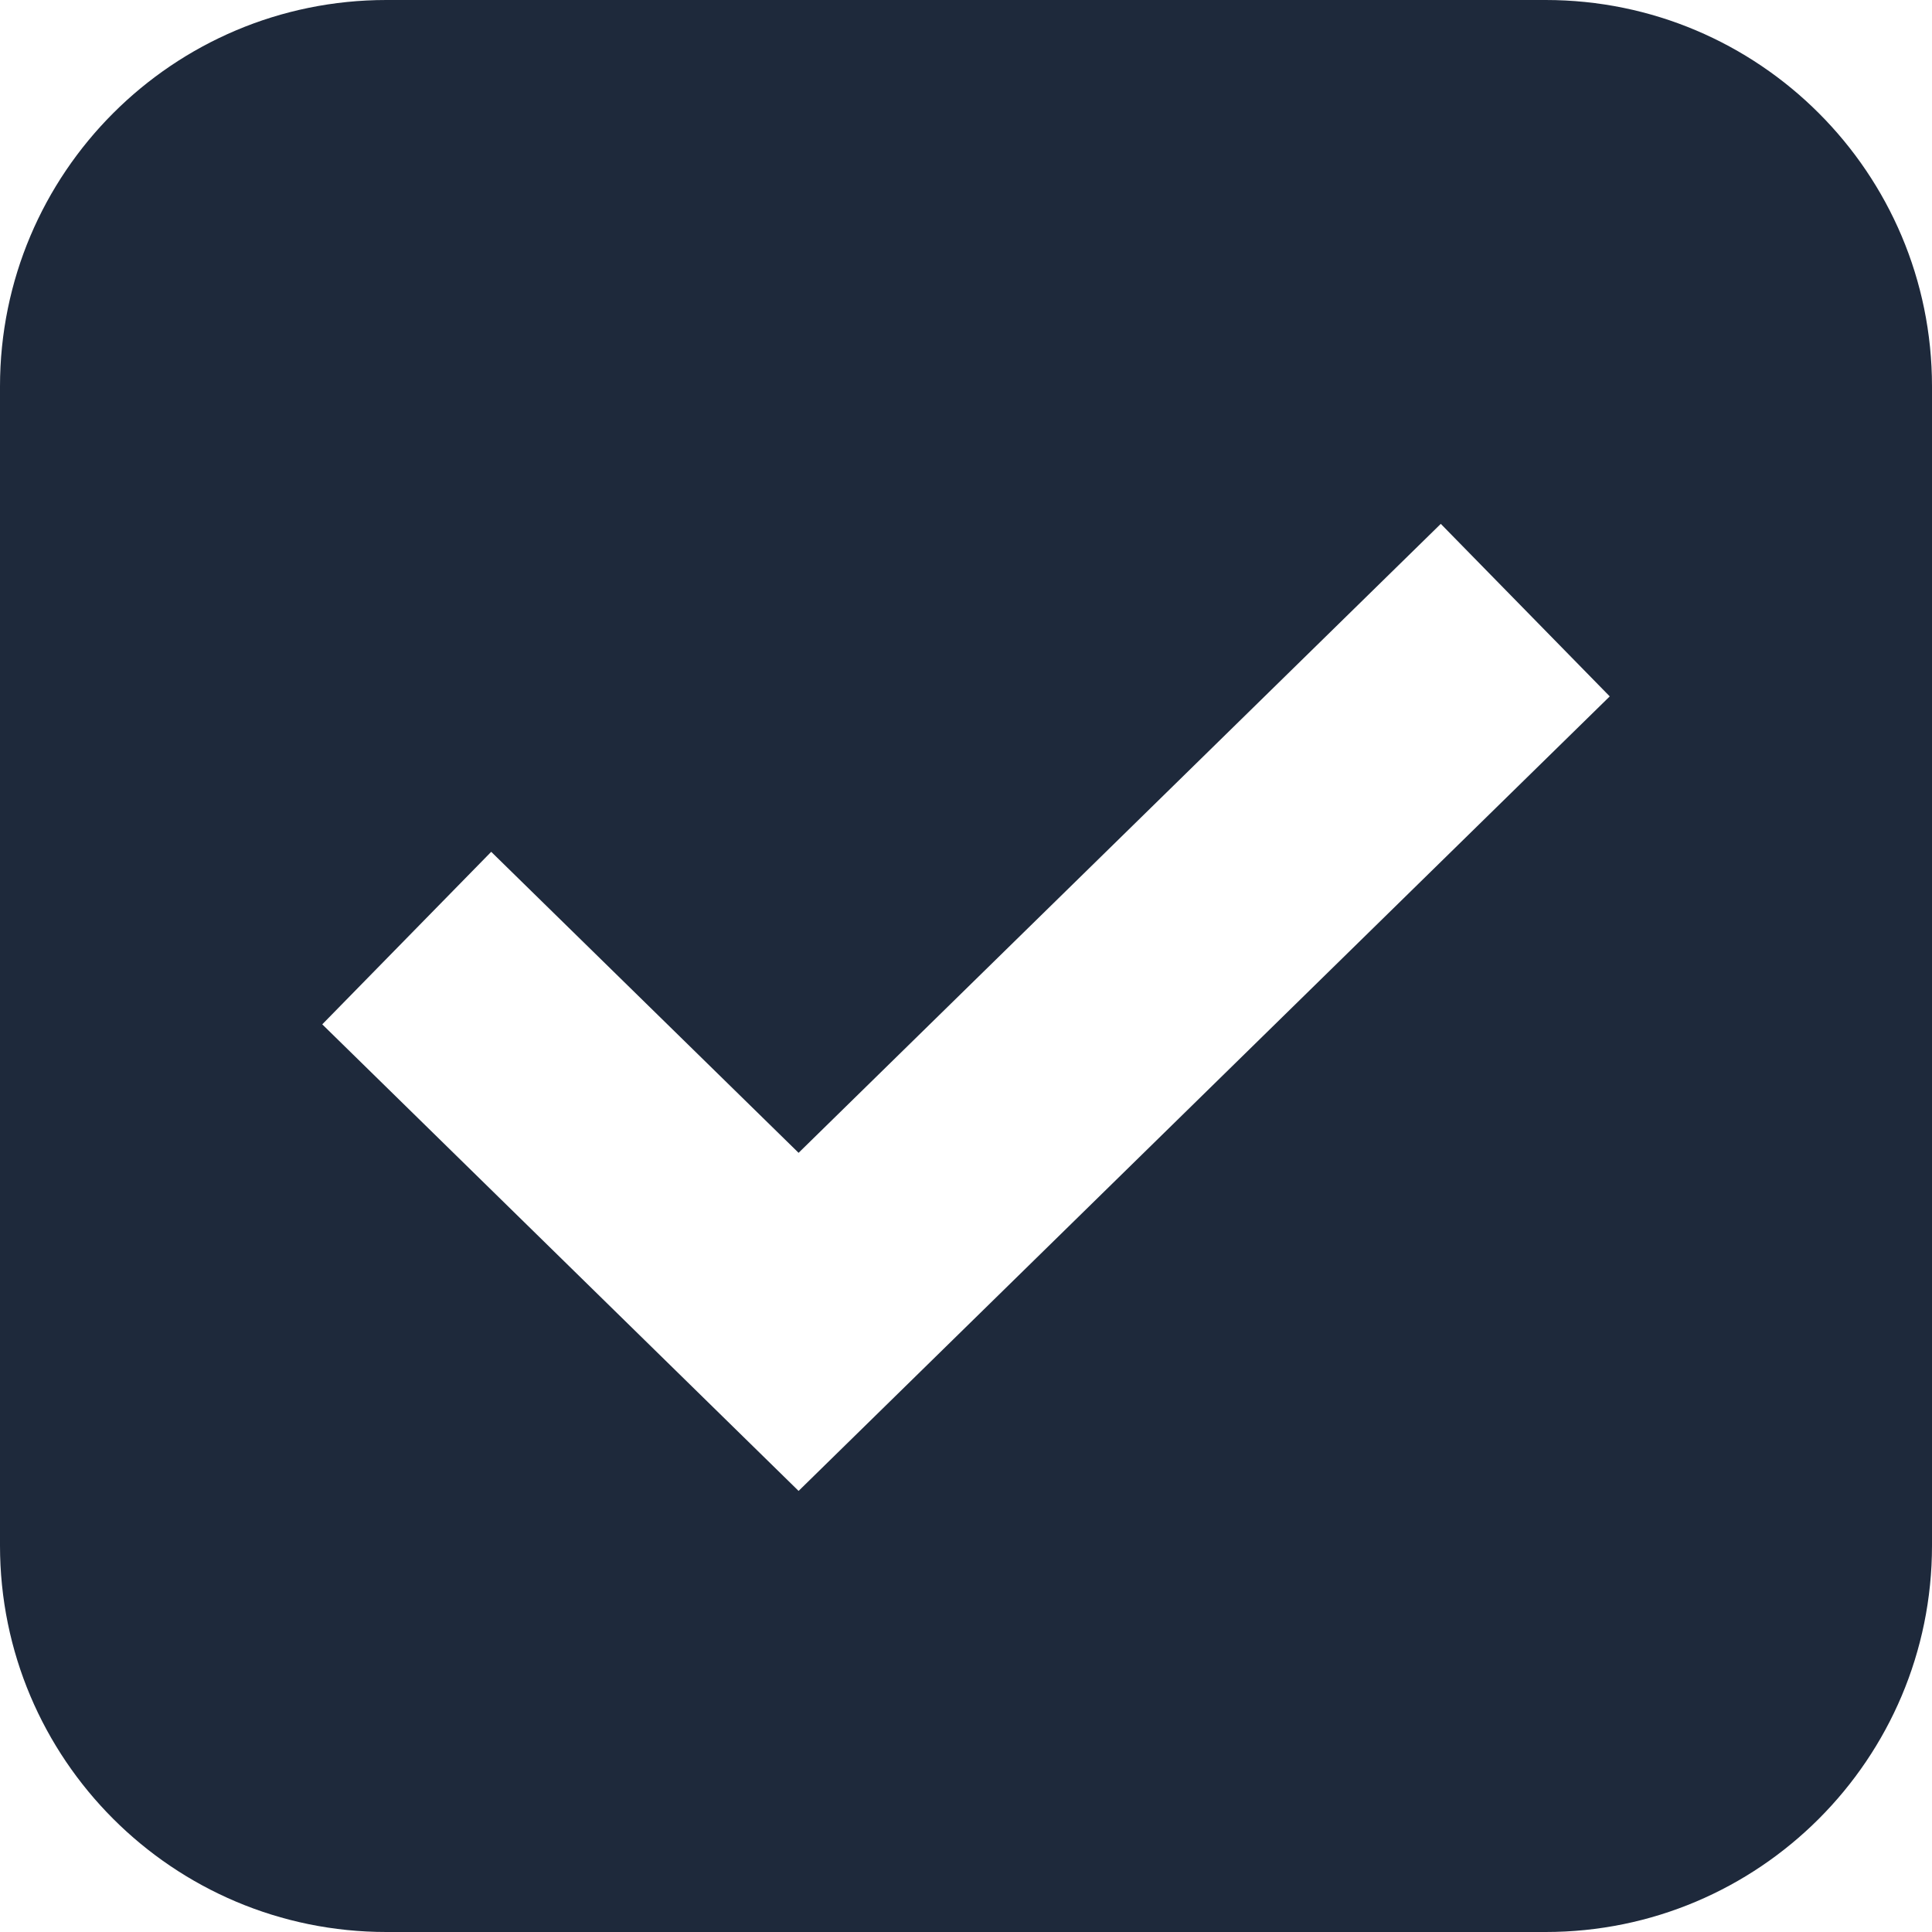
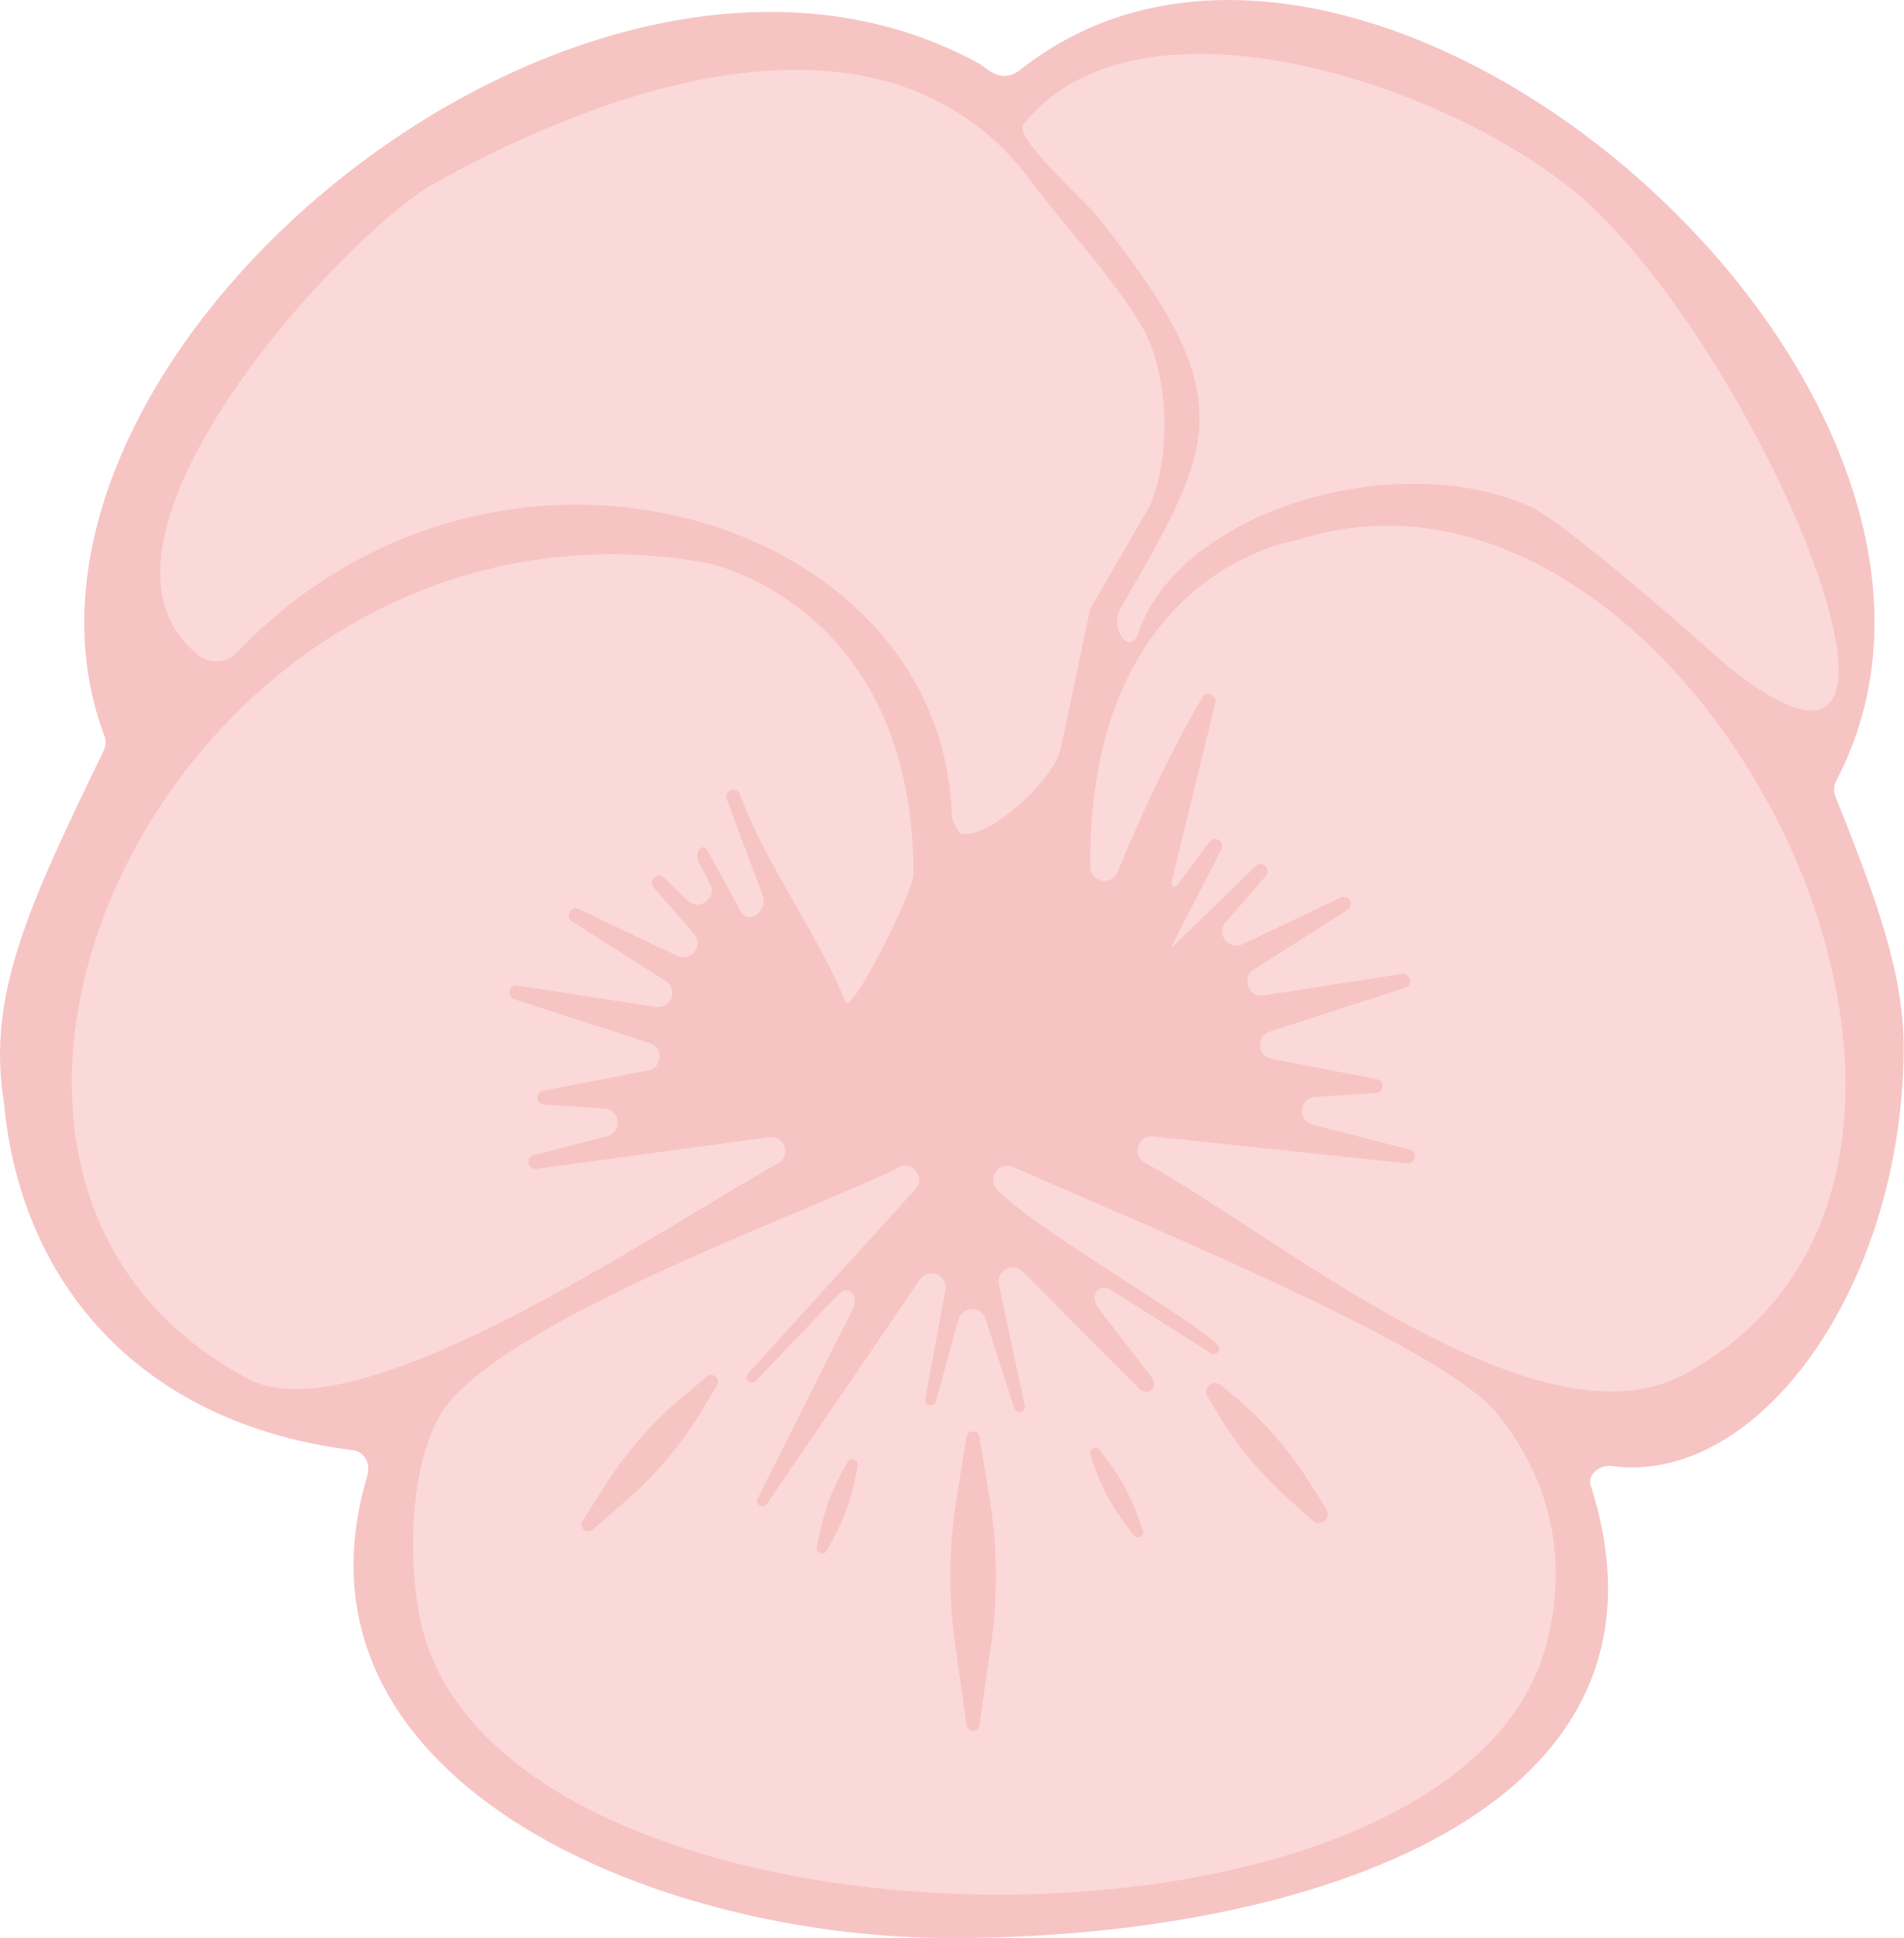
- <svg xmlns="http://www.w3.org/2000/svg" width="20px" height="20px" viewBox="0 0 20 20" version="1.1">
-   <g id="Page-1" stroke="none" stroke-width="1" fill="none" fill-rule="evenodd">
-     <g id="Artboard" transform="translate(-429, -343)" fill="#1E293B" fill-rule="nonzero">
-       <g id="Group" transform="translate(429, 343)">
-         <path d="M16,0 C18.209,0 20,1.791 20,4 L20,16 C20,18.209 18.209,20 16,20 L4,20 C1.791,20 0,18.209 0,16 L0,4 C0,1.791 1.791,0 4,0 L16,0 Z M14.915,5.423 L8.267,11.934 L5.085,8.818 L3.336,10.604 L8.267,15.434 L16.664,7.209 L14.915,5.423 Z" id="Combined-Shape" />
-       </g>
+ <svg xmlns="http://www.w3.org/2000/svg" id="Layer_2" viewBox="0 0 205.39 209.11">
+   <defs>
+     <style>.cls-1{fill:#f7c4c4;}.cls-1,.cls-2{stroke-width:0px;}.cls-2{fill:#fcd9d9;}</style>
+   </defs>
+   <g id="PRIMARY_LOGO">
+     <g id="LOGO_SHAPE_WITH_DETIAL">
+       <path class="cls-1" d="M.4,118.76c1.85,20.58,15.63,35.01,37.64,37.71,1.32.16,1.97,1.48,1.59,2.76-9.75,32.58,30.48,49.9,63.07,49.89,38.12-.01,80.23-13.53,68.93-48.83-.39-1.21,1.01-2.27,2.28-2.1,15.93,2.13,31.44-19.53,31.48-45.18.01-8.5-3.43-17.17-7.37-27.11-.21-.54-.17-1.14.1-1.65C220.34,41.86,147.34-22,110.05,7.55c-2.05,1.62-3.69-.29-4.34-.65C62.92-16.7-3.8,39.21,11.26,79.39c.19.51.17,1.08-.06,1.57C3.19,97.51-1.43,107.31.4,118.76Z" />
+       <path class="cls-2" d="M114.44,80.71c-.36,3.04-7.85,10.1-10.8,9.22-.18-.05-.95-1.52-.95-1.71-.67-32.49-48.96-47.48-77.18-17.76-1.04,1.09-2.86,1.19-4.05.26-14.91-11.55,14.14-43.98,24.99-50.7,21.91-12.28,50.12-20.39,64.93-.3,3.28,4.45,8.22,9.65,11.57,15.08,3.21,5.2,3.48,14.16,1.11,19.79l-6.43,11.08-3.18,15.05Z" />
+       <path class="cls-2" d="M120.93,65.6c10.54-18.18,13.01-22.78-2.68-42.44-1.06-1.33-8.91-8.37-7.85-9.7,12.81-16.23,48.81-3.48,61.9,9.37,19.59,19.23,39.57,69.66,13.95,48.92-.16-.13-17.08-15.31-21.25-17.14-14.61-6.44-37.79.6-42.19,13.71-.85,2.52-3.21-.4-1.87-2.71Z" />
+       <path class="cls-2" d="M124.04,150.13c-.13.12-.76.08-1.13-.3l-12.56-12.63c-1.08-1.06-2.88-.08-2.57,1.39l2.79,13.08c.16.73-.91,1.01-1.14.3l-3.09-9.64c-.46-1.44-2.53-1.4-2.93.06l-2.43,8.8c-.2.72-1.29.48-1.15-.26l2.17-11.73c.29-1.55-1.7-2.46-2.69-1.22l-16.59,24.33c-.42.53-1.26.04-1.01-.58l10.35-20.55c.64-1.6-.63-2.67-1.75-1.35l-8.72,9.14c-.47.56-1.34-.07-.95-.69l18.29-20.15c.84-1.31-.6-2.88-1.99-2.16-8.18,4.21-39.74,15.32-48.32,25.14-4.71,5.39-4.86,18.88-2.75,25.7,11.21,36.13,110.42,37.12,120.82,1.14,1.73-5.99,2.55-15.98-5.23-25.49-5.53-6.75-33.16-18.28-52.16-26.53-1.54-.67-2.88,1.27-1.7,2.46,4.47,4.53,20.83,13.74,23.78,16.72.52.53-.22,1.33-.8.86l-10.46-6.62c-1.35-1.09-2.64.24-1.69,1.69l5.87,7.62c.34.56.31,1.16-.27,1.48h0Z" />
+       <path class="cls-2" d="M83.93,125.52c-13.93,7.89-44.41,28.73-56.59,23.54-43.85-22.33-8.2-98.39,48.83-88.34,0,0,22.39,4.33,22.39,33.68,0,1.67-6.7,15.25-7.33,13.7-3.06-7.48-8.69-14.96-11.39-22.39-.33-.9-1.69-.49-1.46.45l3.95,10.57c.39,1.61-1.37,3.04-2.36,1.7l-3.7-6.78c-.56-.75-1.37.41-.94,1.24l1.29,2.5c.79,1.53-1.19,2.98-2.43,1.78l-2.55-2.47c-.7-.68-1.75.3-1.12,1.04l4.36,5.03c1.08,1.25-.33,3.07-1.82,2.36l-10.59-5.03c-.87-.41-1.55.81-.74,1.33l10.11,6.44c1.39.89.57,3.03-1.06,2.78l-14.93-2.31c-.93-.14-1.25,1.19-.36,1.48l14.62,4.74c1.5.49,1.36,2.64-.18,2.94l-11.35,2.18c-.88.17-.8,1.45.1,1.51l6.53.42c1.73.11,1.96,2.55.28,2.99l-7.89,2.03c-.93.24-.66,1.62.3,1.49l25.07-3.41c1.67-.23,2.43,1.99.97,2.82Z" />
+       <path class="cls-2" d="M123.54,125.46c13.75,7.48,42.19,31.38,58.09,22.87,41.98-22.49.48-103.93-41.78-90.02,0,0-22.41,3.26-22.22,35.21,0,1.67,2.32,2.12,2.95.57,3.67-8.96,7-15.19,9.15-18.84.45-.76,1.61-.28,1.4.57l-4.73,19.39c-.09.37.4.6.63.29l3.46-4.66c.56-.75,1.73-.03,1.3.8l-5.35,10.41c-.03.07.05.13.1.08l8.94-8.68c.7-.68,1.75.3,1.12,1.04l-4.36,5.03c-1.08,1.25.33,3.07,1.82,2.36l10.59-5.03c.87-.41,1.55.81.74,1.33l-10.11,6.44c-1.39.89-.57,3.03,1.06,2.78l14.93-2.31c.93-.14,1.25,1.19.36,1.48l-14.62,4.74c-1.5.49-1.36,2.64.18,2.94l11.35,2.18c.88.17.8,1.45-.1,1.51l-6.53.42c-1.73.11-1.96,2.55-.28,2.99l10.46,2.69c.92.24.67,1.59-.27,1.49l-27.38-2.9c-1.66-.18-2.36,2.04-.9,2.84Z" />
+       <path class="cls-1" d="M104.28,155.05l-1.08,6.67c-.84,5.18-.89,10.45-.16,15.64l1.24,8.8c.11.8,1.28.8,1.39,0l1.24-8.54c.78-5.37.72-10.83-.17-16.18l-1.07-6.41c-.13-.78-1.26-.78-1.39,0Z" />
+       <path class="cls-1" d="M91.46,157.73l-.59,1.07c-1.1,1.97-1.89,4.09-2.36,6.3l-.39,1.84c-.14.65.76.98,1.08.39l.84-1.56c1.1-2.06,1.88-4.27,2.3-6.56l.2-1.09c.12-.64-.76-.95-1.08-.38Z" />
+       <path class="cls-1" d="M118.67,156.47l.74.97c1.37,1.79,2.47,3.78,3.25,5.89l.65,1.77c.23.63-.61,1.08-1.01.54l-1.06-1.43c-1.39-1.88-2.48-3.96-3.23-6.16l-.36-1.05c-.21-.62.61-1.05,1.01-.53Z" />
+       <path class="cls-1" d="M130.28,150.7l1.21,2c2.04,3.36,4.57,6.4,7.51,9.02l2.63,2.35c.84.75,2.08-.28,1.48-1.23l-1.77-2.82c-2.16-3.45-4.84-6.54-7.96-9.17l-1.64-1.38c-.84-.71-2.04.3-1.47,1.24Z" />
+       <path class="cls-1" d="M76.27,148.51l-2.8,2.36c-3.07,2.59-5.73,5.61-7.9,8.98l-2.73,4.25c-.46.72.47,1.51,1.11.95l3.67-3.19c3.13-2.72,5.82-5.91,7.97-9.45l1.79-2.95c.43-.71-.47-1.48-1.11-.94Z" />
    </g>
  </g>
</svg>
